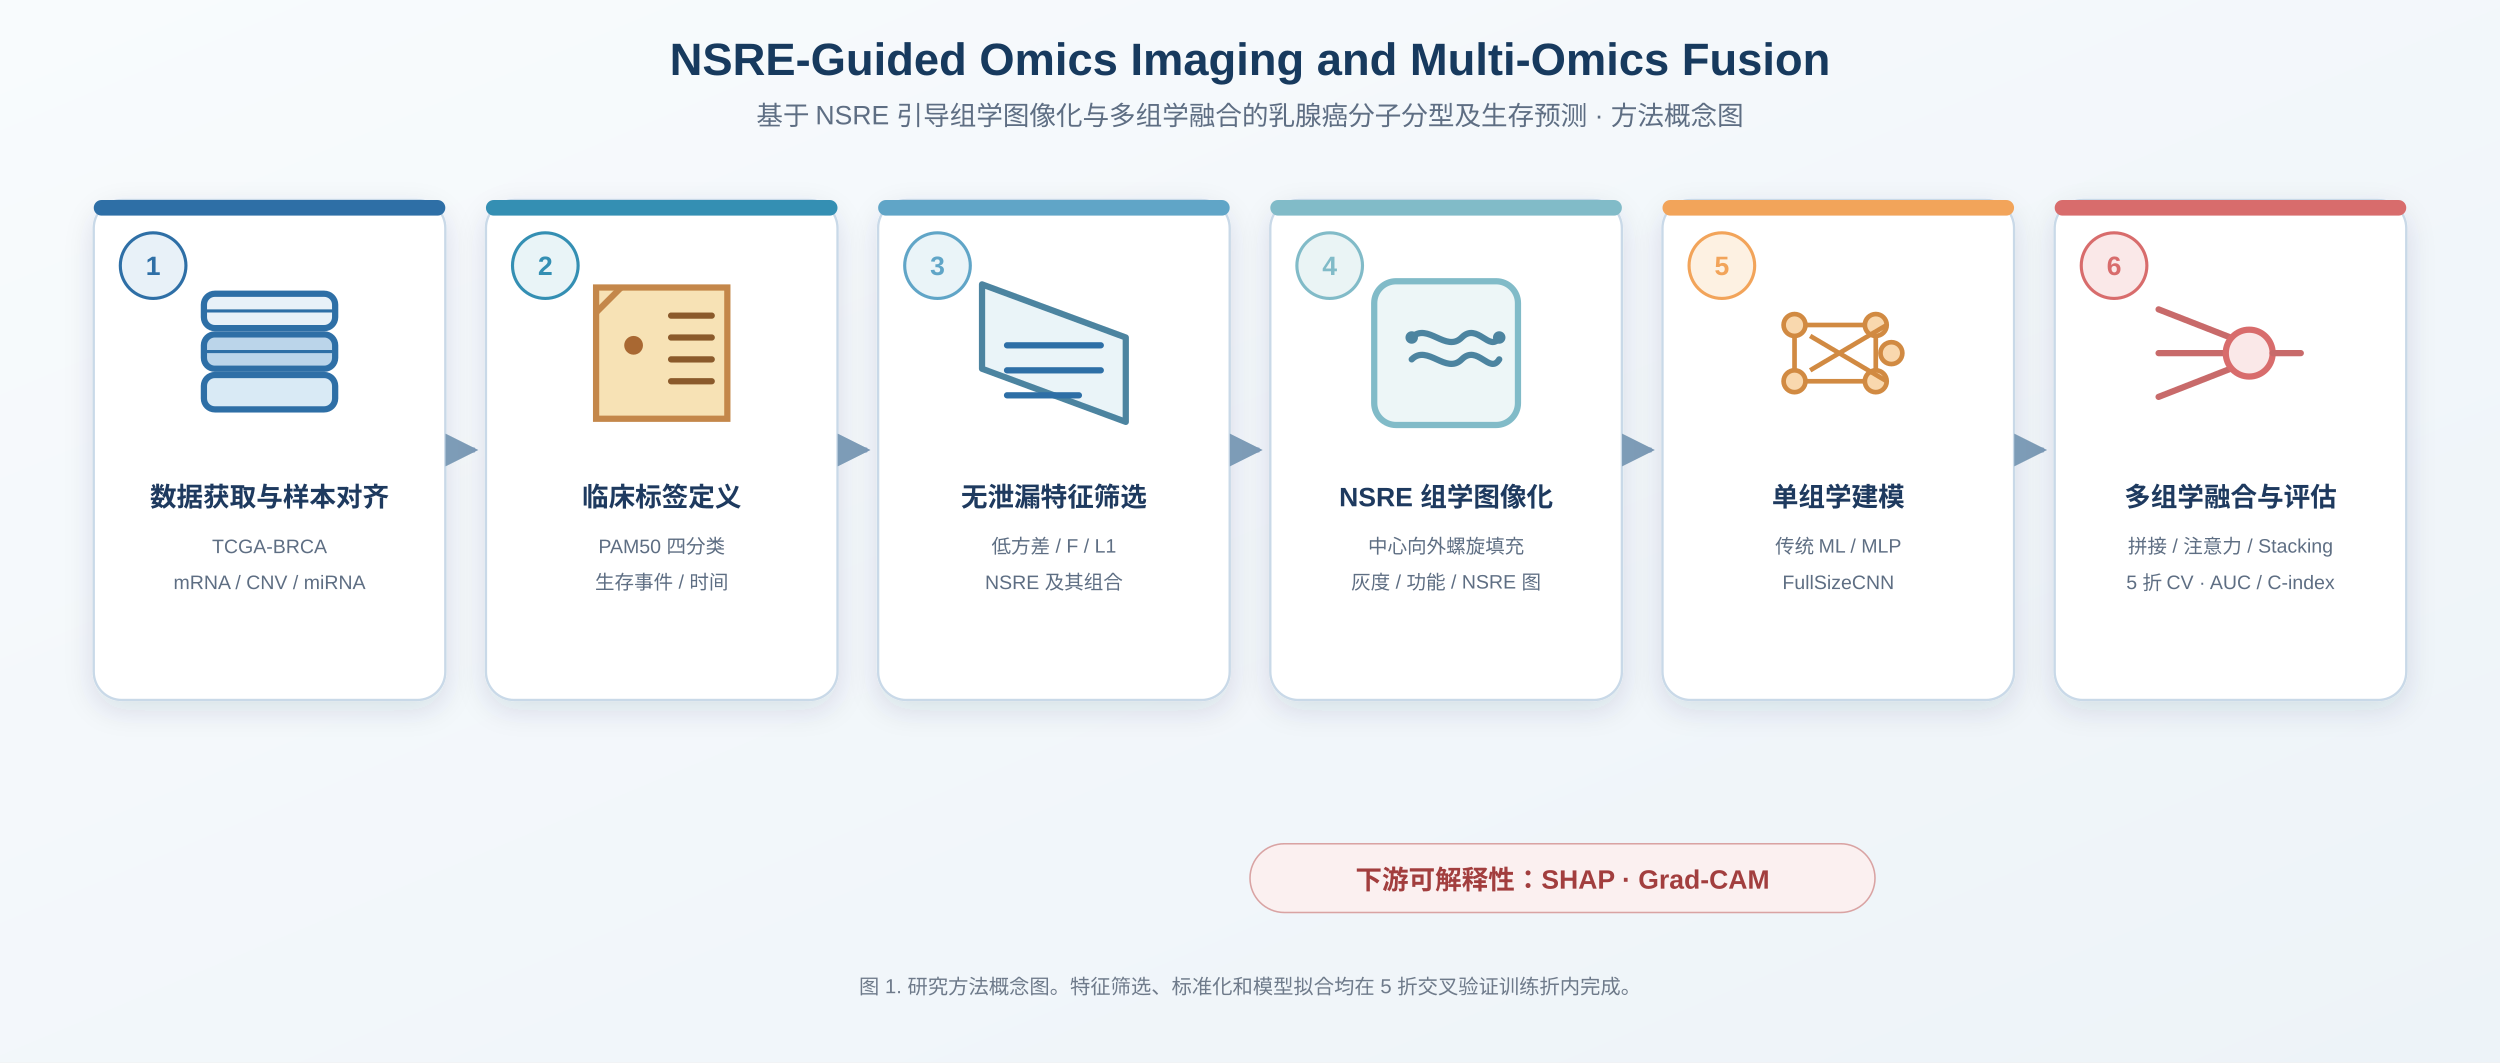
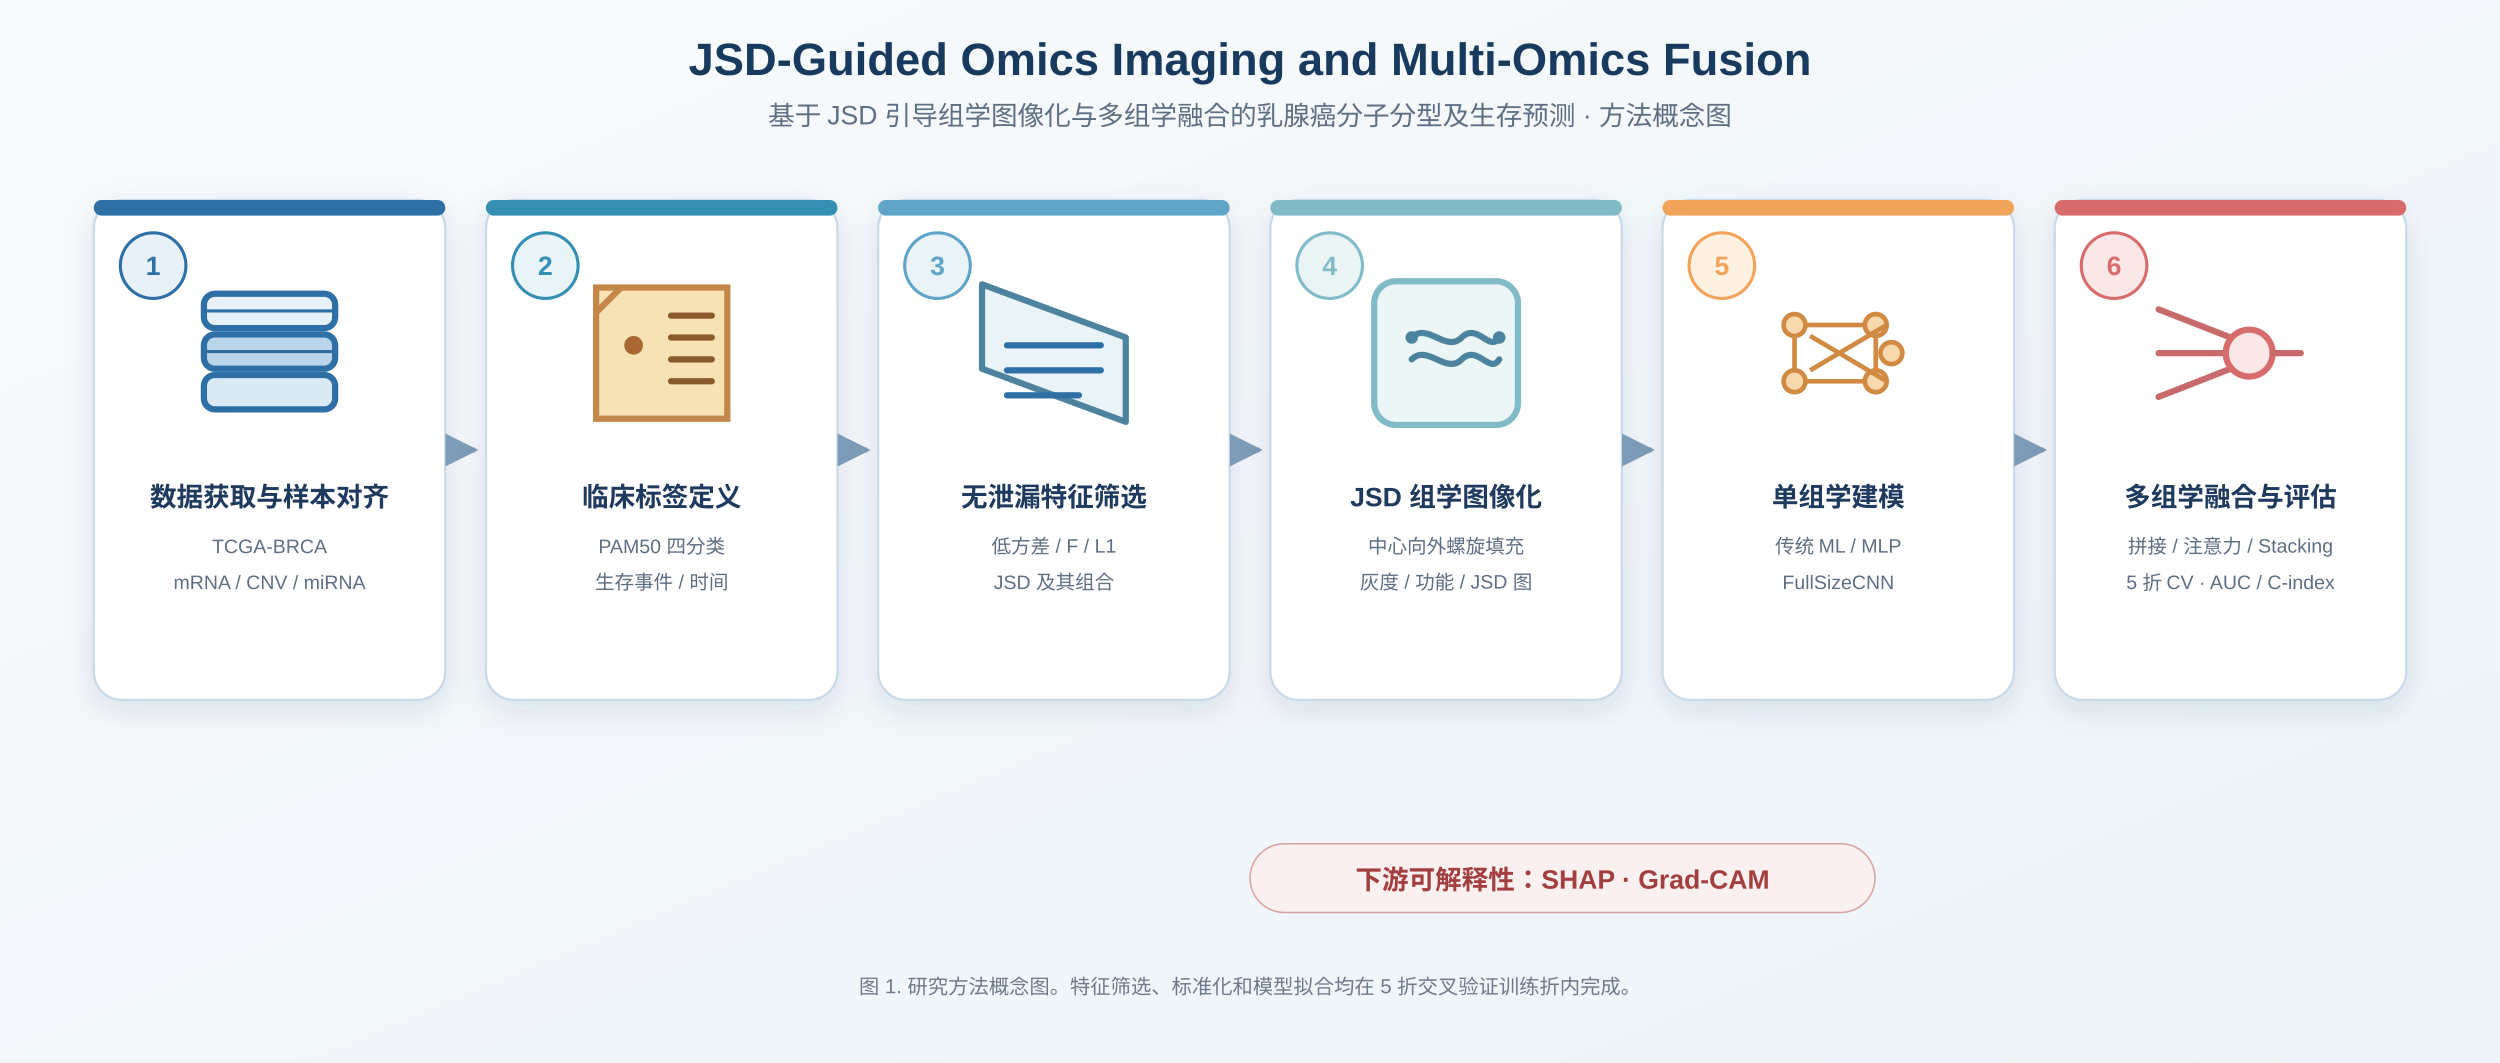
<svg xmlns="http://www.w3.org/2000/svg" width="1600" height="680" viewBox="0 0 1600 680" font-family="Microsoft YaHei, Arial, sans-serif">
  <defs>
    <filter id="shadow" x="-20%" y="-20%" width="140%" height="140%">
      <feDropShadow dx="0" dy="6" stdDeviation="9" flood-color="#1E3A5F" flood-opacity="0.12" />
    </filter>
    <linearGradient id="bg" x1="0" y1="0" x2="1" y2="1">
      <stop offset="0" stop-color="#F8FBFD" />
      <stop offset="1" stop-color="#EDF3F8" />
    </linearGradient>
    <marker id="arrow" viewBox="0 0 10 10" refX="9" refY="5" markerWidth="7" markerHeight="7" orient="auto-start-reverse">
      <path d="M0 0 L10 5 L0 10 z" fill="#7D9CB7" />
    </marker>
  </defs>
  <rect width="1600" height="680" fill="url(#bg)" />
-   <text x="800" y="48" text-anchor="middle" font-size="29" font-weight="700" fill="#173A5E">NSRE-Guided Omics Imaging and Multi-Omics Fusion</text>
-   <text x="800" y="80" text-anchor="middle" font-size="17" fill="#5E6E83">基于 NSRE 引导组学图像化与多组学融合的乳腺癌分子分型及生存预测 · 方法概念图</text>
+   <text x="800" y="48" text-anchor="middle" font-size="29" font-weight="700" fill="#173A5E">JSD-Guided Omics Imaging and Multi-Omics Fusion</text>
+   <text x="800" y="80" text-anchor="middle" font-size="17" fill="#5E6E83">基于 JSD 引导组学图像化与多组学融合的乳腺癌分子分型及生存预测 · 方法概念图</text>
  <g>
    <rect x="60" y="128" width="225" height="320" rx="18" fill="#FFFFFF" stroke="#C9D9E8" stroke-width="1.5" filter="url(#shadow)" />
    <rect x="60" y="128" width="225" height="10" rx="5" fill="#2E6FA6" />
    <circle cx="98" cy="170" r="21" fill="#E8F1F8" stroke="#2E6FA6" stroke-width="2" />
    <text x="98" y="176" text-anchor="middle" font-size="17" font-weight="700" fill="#2E6FA6">1</text>
    <g transform="translate(172.5 226)">
      <rect x="-42" y="-38" width="84" height="22" rx="7" fill="#E8F1F8" stroke="#2E6FA6" stroke-width="4" />
      <path d="M-42 -27 h84" stroke="#2E6FA6" stroke-width="2" />
      <rect x="-42" y="-12" width="84" height="22" rx="7" fill="#BBD5EA" stroke="#2E6FA6" stroke-width="4" />
      <path d="M-42 -1 h84" stroke="#2E6FA6" stroke-width="2" />
      <rect x="-42" y="14" width="84" height="22" rx="7" fill="#D9EAF5" stroke="#2E6FA6" stroke-width="4" />
    </g>
    <text x="172.5" y="324" text-anchor="middle" font-size="17" font-weight="700" fill="#1E3A5F">数据获取与样本对齐</text>
    <text x="172.5" y="354" text-anchor="middle" font-size="12.5" fill="#5E6E83">TCGA-BRCA</text>
    <text x="172.5" y="377" text-anchor="middle" font-size="12.5" fill="#5E6E83">mRNA / CNV / miRNA</text>
  </g>
  <path d="M295 288 L304 288" stroke="#7D9CB7" stroke-width="3" fill="none" marker-end="url(#arrow)" />
  <g>
    <rect x="311" y="128" width="225" height="320" rx="18" fill="#FFFFFF" stroke="#C9D9E8" stroke-width="1.5" filter="url(#shadow)" />
    <rect x="311" y="128" width="225" height="10" rx="5" fill="#348FB3" />
    <circle cx="349" cy="170" r="21" fill="#E9F4F7" stroke="#348FB3" stroke-width="2" />
    <text x="349" y="176" text-anchor="middle" font-size="17" font-weight="700" fill="#348FB3">2</text>
    <g transform="translate(423.5 226)">
      <path d="M-42 -42 L42 -42 L42 42 L-42 42 Z" fill="#F7E2B5" stroke="#C4874A" stroke-width="4" />
      <circle cx="-18" cy="-5" r="6" fill="#A96832" />
      <path d="M6 -24 h26 M6 -10 h26 M6 4 h26 M6 18 h26" stroke="#8B5A2B" stroke-width="4" stroke-linecap="round" />
      <path d="M-42 -26 L-26 -42" stroke="#C4874A" stroke-width="4" />
    </g>
    <text x="423.5" y="324" text-anchor="middle" font-size="17" font-weight="700" fill="#1E3A5F">临床标签定义</text>
    <text x="423.5" y="354" text-anchor="middle" font-size="12.5" fill="#5E6E83">PAM50 四分类</text>
    <text x="423.5" y="377" text-anchor="middle" font-size="12.5" fill="#5E6E83">生存事件 / 时间</text>
  </g>
  <path d="M546 288 L555 288" stroke="#7D9CB7" stroke-width="3" fill="none" marker-end="url(#arrow)" />
  <g>
    <rect x="562" y="128" width="225" height="320" rx="18" fill="#FFFFFF" stroke="#C9D9E8" stroke-width="1.5" filter="url(#shadow)" />
    <rect x="562" y="128" width="225" height="10" rx="5" fill="#60A5C7" />
    <circle cx="600" cy="170" r="21" fill="#EAF4F8" stroke="#60A5C7" stroke-width="2" />
    <text x="600" y="176" text-anchor="middle" font-size="17" font-weight="700" fill="#60A5C7">3</text>
    <g transform="translate(674.5 226)">
      <path d="M-46 -44 L46 -10 L46 44 L-46 10 Z" fill="#EAF4F8" stroke="#4C84A0" stroke-width="4" stroke-linejoin="round" />
      <path d="M-30 -5 h60 M-30 11 h60 M-30 27 h46" stroke="#2E6FA6" stroke-width="4" stroke-linecap="round" />
    </g>
    <text x="674.5" y="324" text-anchor="middle" font-size="17" font-weight="700" fill="#1E3A5F">无泄漏特征筛选</text>
    <text x="674.5" y="354" text-anchor="middle" font-size="12.5" fill="#5E6E83">低方差 / F / L1</text>
-     <text x="674.5" y="377" text-anchor="middle" font-size="12.5" fill="#5E6E83">NSRE 及其组合</text>
+     <text x="674.5" y="377" text-anchor="middle" font-size="12.5" fill="#5E6E83">JSD 及其组合</text>
  </g>
  <path d="M797 288 L806 288" stroke="#7D9CB7" stroke-width="3" fill="none" marker-end="url(#arrow)" />
  <g>
    <rect x="813" y="128" width="225" height="320" rx="18" fill="#FFFFFF" stroke="#C9D9E8" stroke-width="1.5" filter="url(#shadow)" />
    <rect x="813" y="128" width="225" height="10" rx="5" fill="#81BBC8" />
    <circle cx="851" cy="170" r="21" fill="#EAF4F5" stroke="#81BBC8" stroke-width="2" />
    <text x="851" y="176" text-anchor="middle" font-size="17" font-weight="700" fill="#81BBC8">4</text>
    <g transform="translate(925.5 226)">
      <rect x="-46" y="-46" width="92" height="92" rx="14" fill="#EDF6F7" stroke="#81BBC8" stroke-width="4" />
      <path d="M-22 -10 C-12 -20 0 0 10 -10 S28 0 34 -10" fill="none" stroke="#4C84A0" stroke-width="4" stroke-linecap="round" />
      <path d="M-22 4 C-12 -6 0 14 10 4 S28 14 34 4" fill="none" stroke="#4C84A0" stroke-width="4" stroke-linecap="round" />
      <circle cx="-22" cy="-10" r="4" fill="#4C84A0" />
      <circle cx="34" cy="-10" r="4" fill="#4C84A0" />
    </g>
-     <text x="925.5" y="324" text-anchor="middle" font-size="17" font-weight="700" fill="#1E3A5F">NSRE 组学图像化</text>
+     <text x="925.5" y="324" text-anchor="middle" font-size="17" font-weight="700" fill="#1E3A5F">JSD 组学图像化</text>
    <text x="925.5" y="354" text-anchor="middle" font-size="12.5" fill="#5E6E83">中心向外螺旋填充</text>
-     <text x="925.5" y="377" text-anchor="middle" font-size="12.5" fill="#5E6E83">灰度 / 功能 / NSRE 图</text>
+     <text x="925.5" y="377" text-anchor="middle" font-size="12.5" fill="#5E6E83">灰度 / 功能 / JSD 图</text>
  </g>
  <path d="M1048 288 L1057 288" stroke="#7D9CB7" stroke-width="3" fill="none" marker-end="url(#arrow)" />
  <g>
    <rect x="1064" y="128" width="225" height="320" rx="18" fill="#FFFFFF" stroke="#C9D9E8" stroke-width="1.5" filter="url(#shadow)" />
    <rect x="1064" y="128" width="225" height="10" rx="5" fill="#F2A45A" />
    <circle cx="1102" cy="170" r="21" fill="#FDF1E2" stroke="#F2A45A" stroke-width="2" />
    <text x="1102" y="176" text-anchor="middle" font-size="17" font-weight="700" fill="#F2A45A">5</text>
    <g transform="translate(1176.5 226)" fill="none" stroke="#D18A42" stroke-width="3">
      <circle cx="-28" cy="-18" r="7" fill="#F9D8AE" />
      <circle cx="-28" cy="18" r="7" fill="#F9D8AE" />
      <circle cx="24" cy="-18" r="7" fill="#F9D8AE" />
      <circle cx="24" cy="18" r="7" fill="#F9D8AE" />
      <circle cx="34" cy="0" r="7" fill="#F9D8AE" />
      <path d="M-21 -18 L17 -18 M-21 18 L17 18 M-28 -11 L-28 11 M24 -11 L24 11 M31 -18 L-18 11 M31 18 L-18 -11" />
    </g>
    <text x="1176.5" y="324" text-anchor="middle" font-size="17" font-weight="700" fill="#1E3A5F">单组学建模</text>
    <text x="1176.5" y="354" text-anchor="middle" font-size="12.5" fill="#5E6E83">传统 ML / MLP</text>
    <text x="1176.5" y="377" text-anchor="middle" font-size="12.5" fill="#5E6E83">FullSizeCNN</text>
  </g>
  <path d="M1299 288 L1308 288" stroke="#7D9CB7" stroke-width="3" fill="none" marker-end="url(#arrow)" />
  <g>
    <rect x="1315" y="128" width="225" height="320" rx="18" fill="#FFFFFF" stroke="#C9D9E8" stroke-width="1.5" filter="url(#shadow)" />
    <rect x="1315" y="128" width="225" height="10" rx="5" fill="#D86C6C" />
    <circle cx="1353" cy="170" r="21" fill="#FAE8E8" stroke="#D86C6C" stroke-width="2" />
    <text x="1353" y="176" text-anchor="middle" font-size="17" font-weight="700" fill="#D86C6C">6</text>
    <g transform="translate(1427.5 226)">
      <path d="M-46 -28 L0 -10 M-46 0 L0 0 M-46 28 L0 10" fill="none" stroke="#C86A6A" stroke-width="4" stroke-linecap="round" />
      <circle cx="12" cy="0" r="15" fill="#FAE8E8" stroke="#D86C6C" stroke-width="4" />
      <path d="M27 0 L45 0" stroke="#C86A6A" stroke-width="4" stroke-linecap="round" />
    </g>
    <text x="1427.5" y="324" text-anchor="middle" font-size="17" font-weight="700" fill="#1E3A5F">多组学融合与评估</text>
    <text x="1427.5" y="354" text-anchor="middle" font-size="12.5" fill="#5E6E83">拼接 / 注意力 / Stacking</text>
    <text x="1427.5" y="377" text-anchor="middle" font-size="12.5" fill="#5E6E83">5 折 CV · AUC / C-index</text>
  </g>
  <rect x="800" y="540" width="400" height="44" rx="22" fill="#FBF0F0" stroke="#D9A3A3" />
  <text x="1000" y="569" text-anchor="middle" font-size="17" font-weight="700" fill="#A23E3E">下游可解释性：SHAP · Grad-CAM</text>
  <text x="800" y="636" text-anchor="middle" font-size="13" fill="#6E7A8A">图 1. 研究方法概念图。特征筛选、标准化和模型拟合均在 5 折交叉验证训练折内完成。</text>
</svg>
